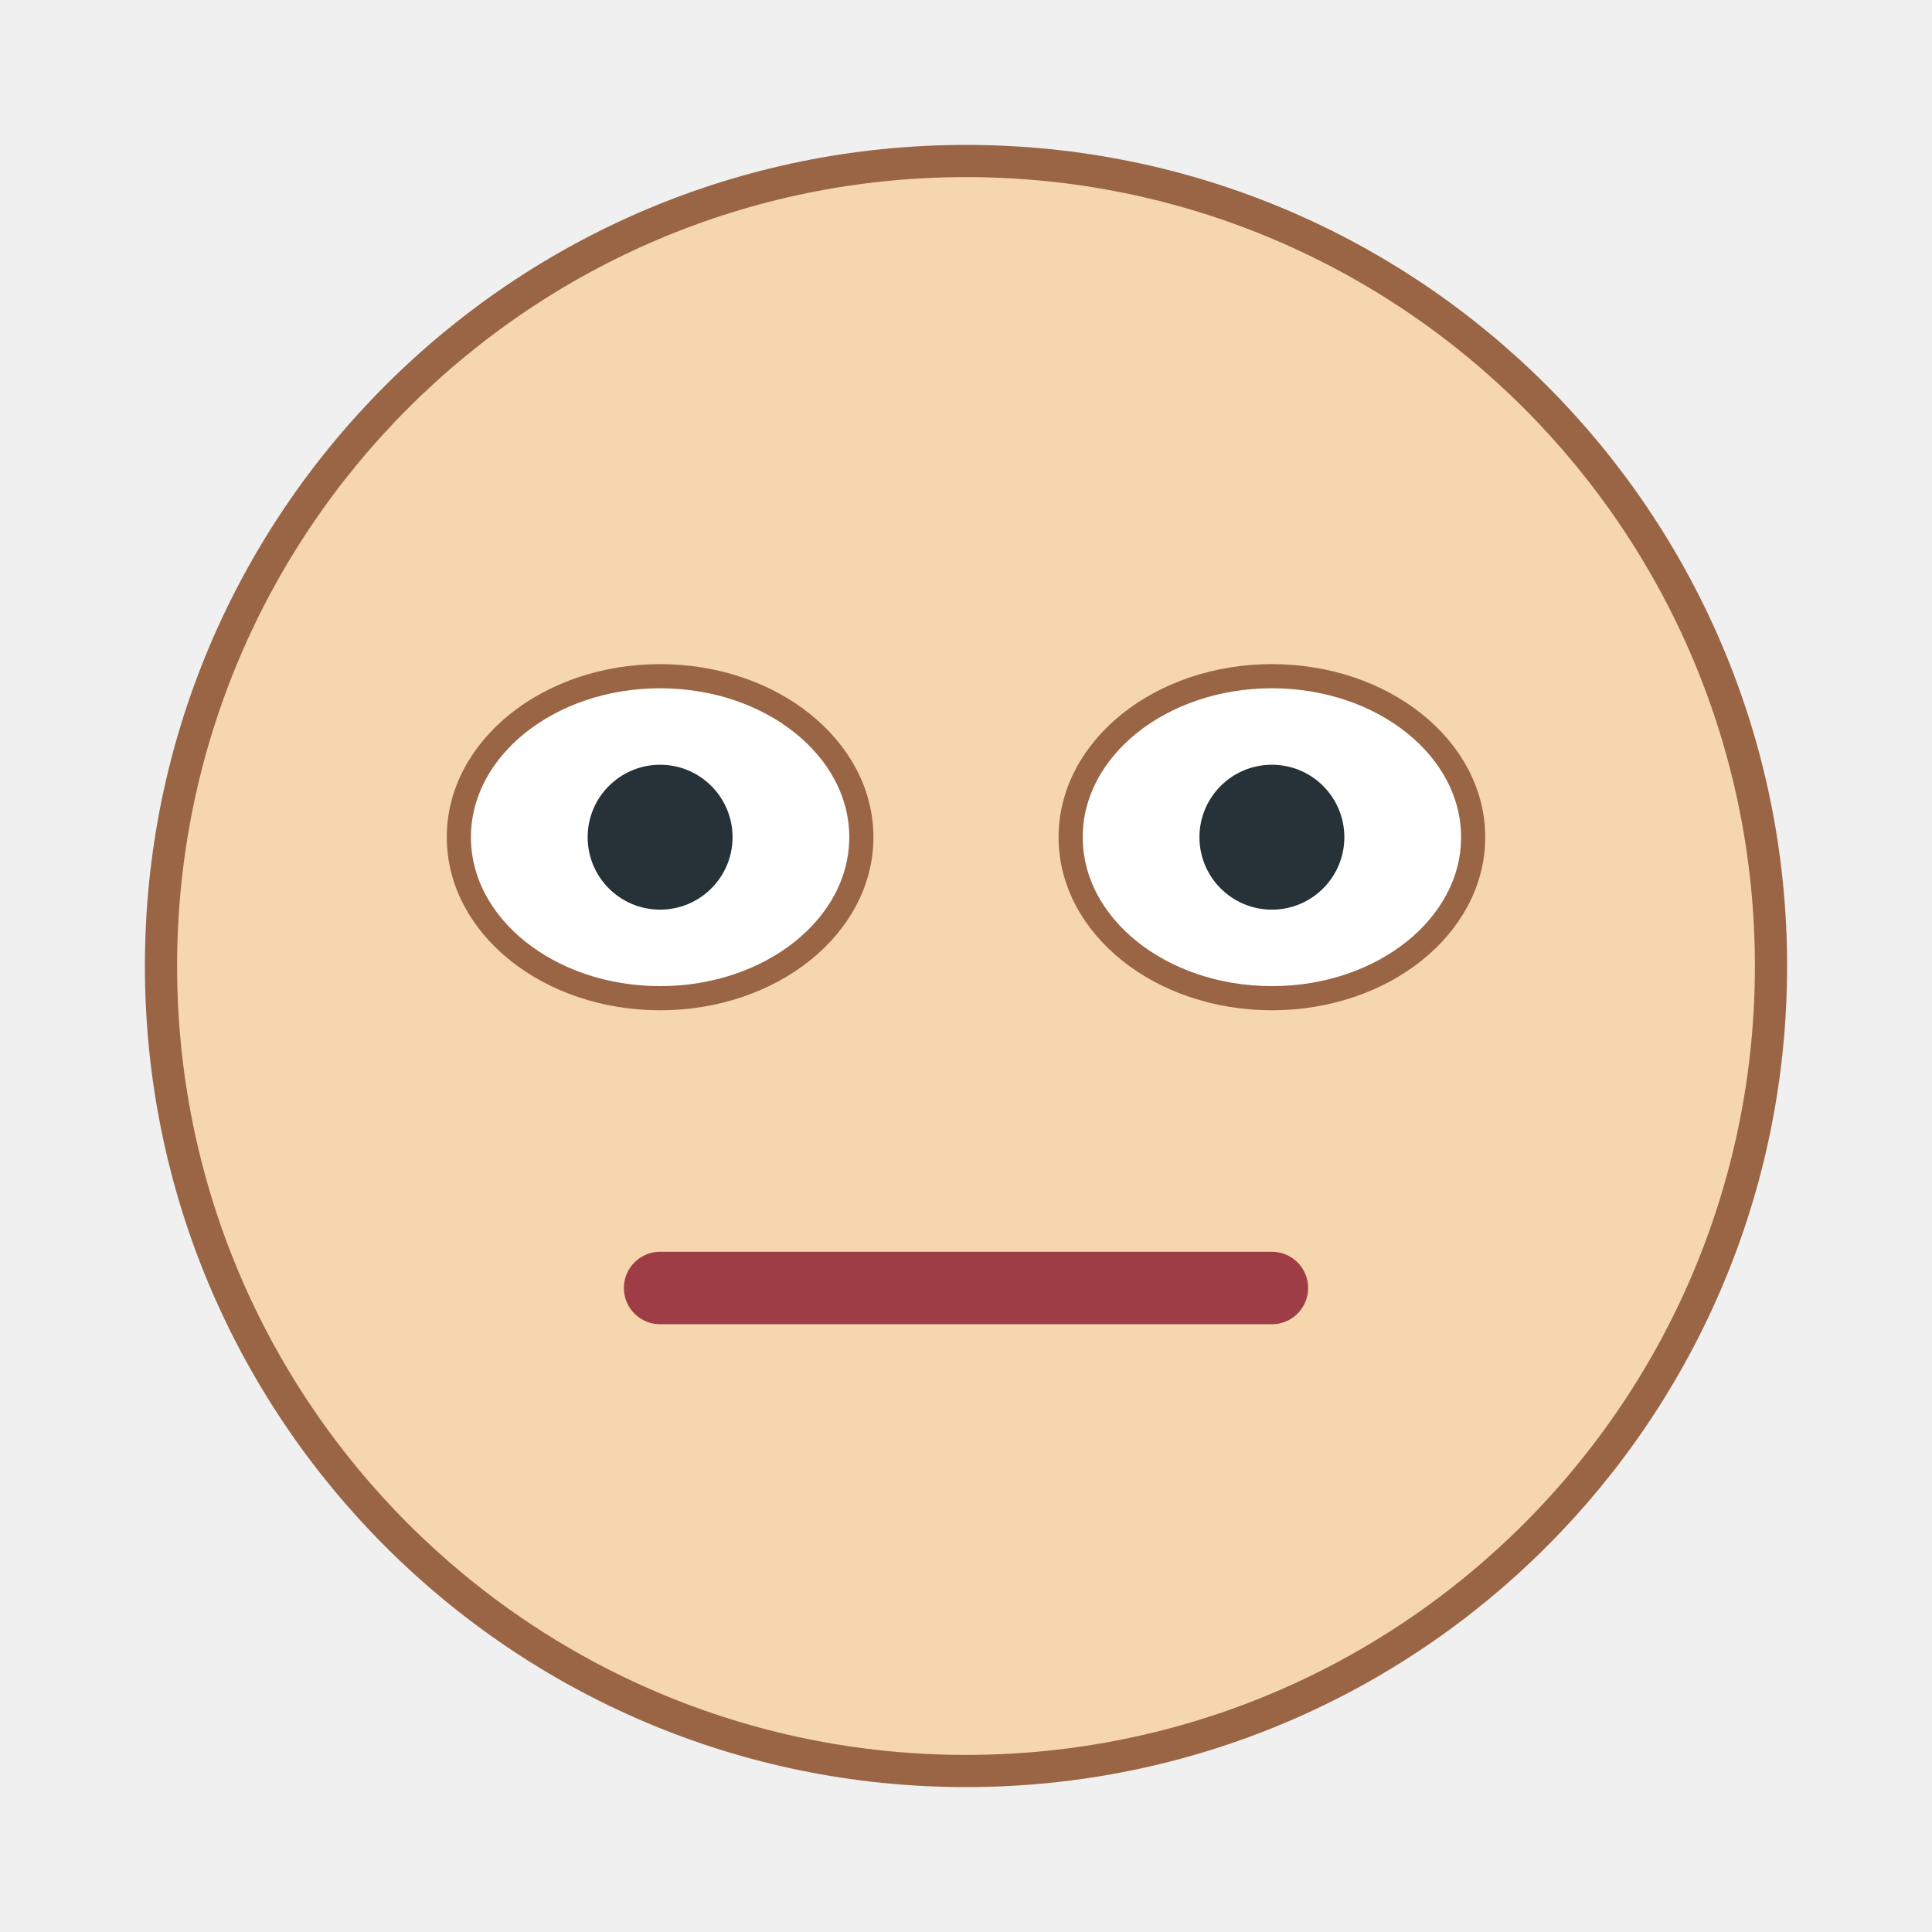
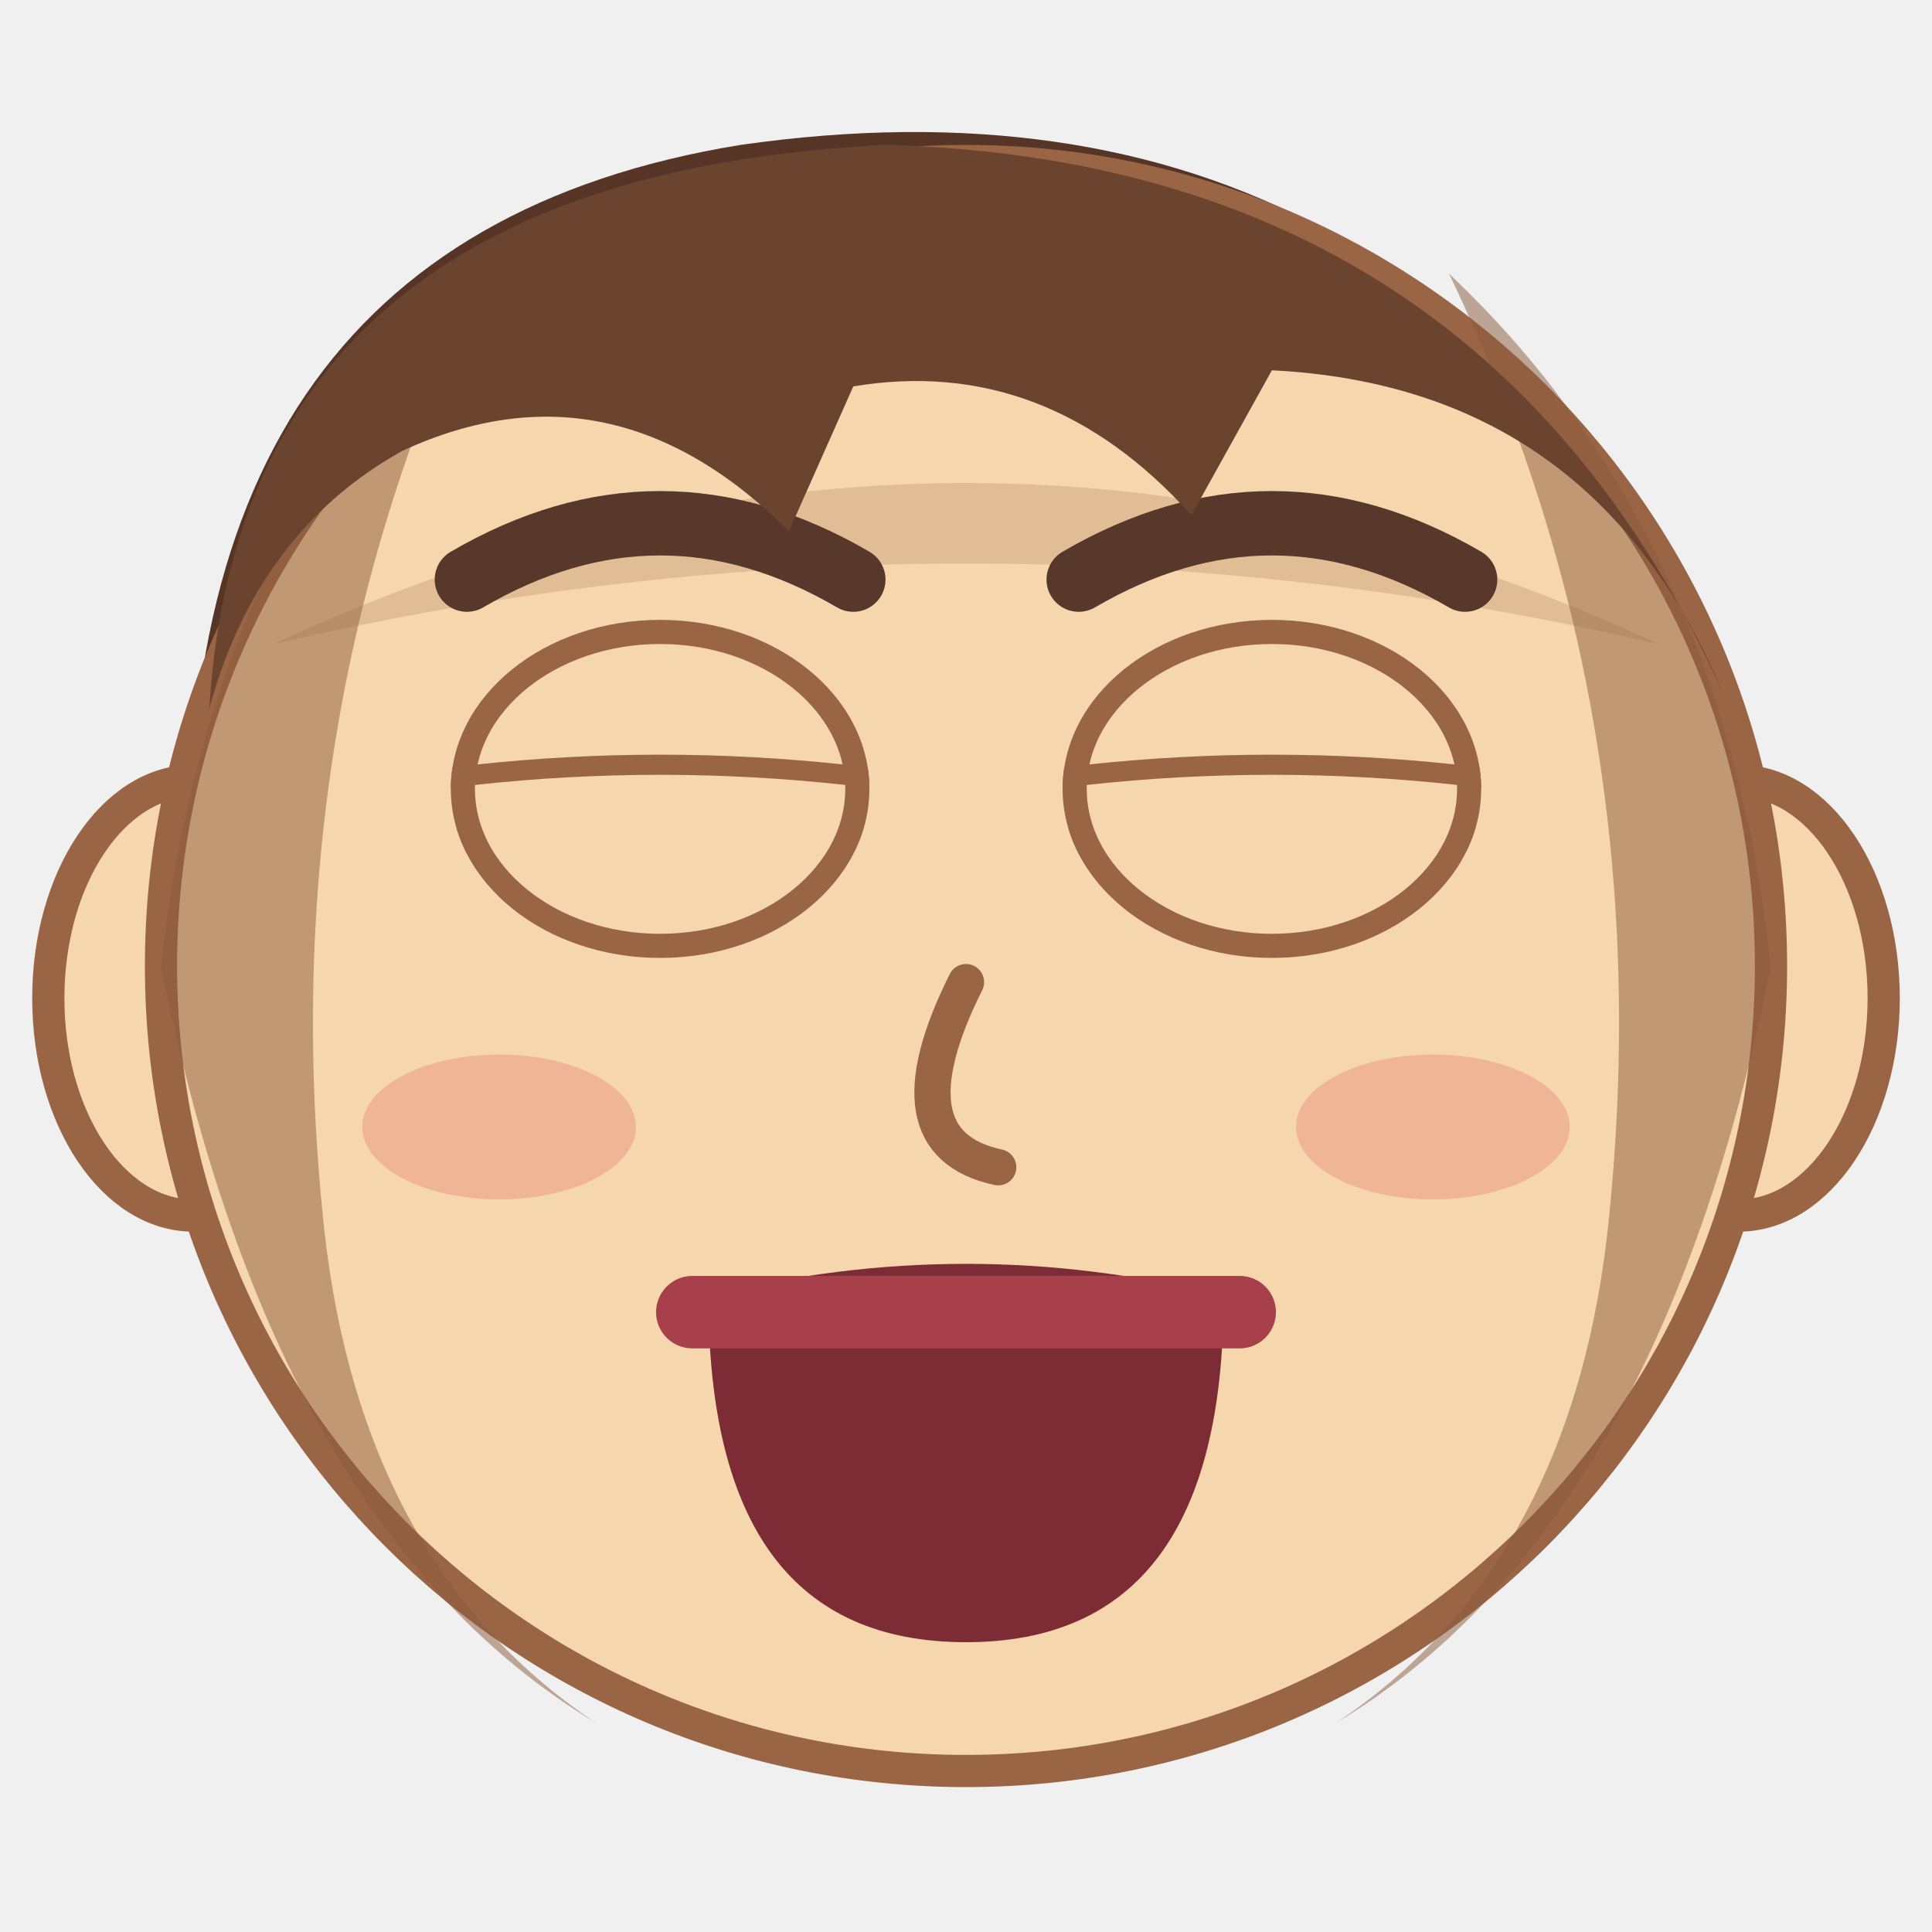
- <svg xmlns="http://www.w3.org/2000/svg" viewBox="0 0 240 240" role="img" aria-label="Simplified riggable face">
+ <svg xmlns="http://www.w3.org/2000/svg" viewBox="0 0 240 240" role="img" aria-label="Cartoon mascot face">
+   <defs>
+     <clipPath id="eyeSocketLeft">
+       <ellipse cx="82" cy="98" rx="26" ry="21" id="ellipse-1" />
+     </clipPath>
+     <clipPath id="eyeSocketRight">
+       <ellipse cx="158" cy="98" rx="26" ry="21" id="ellipse-2" />
+     </clipPath>
+   </defs>
  <g id="faceRoot" data-name="Face">
+     <path id="hairBack" data-name="Hair back" d="M24 118 Q18 30 92 18 Q176 6 214 84 Q222 108 216 132 Q206 74 150 58 Q84 44 40 92 Z" fill="#563527" />
+     <ellipse id="earLeft" data-name="Left ear" cx="24" cy="124" rx="18" ry="27" fill="#f6d6ad" stroke="#9a6544" stroke-width="4" />
+     <ellipse id="earRight" data-name="Right ear" cx="216" cy="124" rx="18" ry="27" fill="#f6d6ad" stroke="#9a6544" stroke-width="4" />
+     <ellipse id="chin" data-name="Chin" cx="120" cy="142" rx="92" ry="76" fill="#f6d6ad" stroke="#9a6544" stroke-width="4" />
    <circle id="head" data-name="Head shape" cx="120" cy="120" r="100" fill="#f6d6ad" stroke="#9a6544" stroke-width="4" />
-     <g id="eyes" data-name="Eyes">
-       <g id="eyeLeftGroup" data-name="Left eye group">
-         <ellipse id="eyeLeft" data-name="Left eye" cx="82" cy="104" rx="25" ry="20" fill="#ffffff" stroke="#9a6544" stroke-width="3" />
-         <circle id="pupilLeft" data-name="Left pupil" cx="82" cy="104" r="9" fill="#263238" />
-       </g>
-       <g id="eyeRightGroup" data-name="Right eye group">
-         <ellipse id="eyeRight" data-name="Right eye" cx="158" cy="104" rx="25" ry="20" fill="#ffffff" stroke="#9a6544" stroke-width="3" />
-         <circle id="pupilRight" data-name="Right pupil" cx="158" cy="104" r="9" fill="#263238" />
-       </g>
+     <path id="shadeLeft" data-name="Left cheek shade" d="M20 120 Q26 66 60 34 Q34 88 40 150 Q44 194 74 214 Q34 190 20 120 Z" fill="#8a5a3c" opacity=".5" />
+     <path id="shadeRight" data-name="Right cheek shade" d="M220 120 Q214 66 180 34 Q206 88 200 150 Q196 194 166 214 Q206 190 220 120 Z" fill="#8a5a3c" opacity=".5" />
+     <path id="browShade" data-name="Forehead shade" d="M34 80 Q120 40 206 80 Q120 60 34 80 Z" fill="#8a5a3c" opacity=".2" />
+     <ellipse id="blushLeft" data-name="Left blush" cx="62" cy="140" rx="17" ry="9" fill="#e88f79" opacity=".45" />
+     <ellipse id="blushRight" data-name="Right blush" cx="178" cy="140" rx="17" ry="9" fill="#e88f79" opacity=".45" />
+     <path id="mouthInner" data-name="Open mouth" d="M88 161 Q120 153 152 161 Q152 204 120 204 Q88 204 88 161 Z" fill="#7d2b34" />
+     <path id="mouth" data-name="Mouth" d="M86 163 Q120 163 154 163" fill="none" stroke="#a8404b" stroke-width="9" stroke-linecap="round" />
+     <g id="eyeLeft" data-name="Left eye" clip-path="url(#eyeSocketLeft)">
+       <ellipse id="eyeWhiteLeft" data-name="Left eye white" cx="82" cy="98" rx="26" ry="21" fill="#ffffff" />
+       <circle id="pupilLeft" data-name="Left pupil" cx="82" cy="98" r="10" fill="#263238" />
+       <circle id="glintLeft" data-name="Left eye glint" cx="78" cy="93" r="3.4" fill="#ffffff" opacity=".9" />
+       <path id="lidUpperLeft" data-name="Left upper eyelid" d="M36 50 h92 v50 q-46 12 -92 0 Z" fill="#f6d6ad" stroke="#9a6544" stroke-width="3" />
+       <path id="lidLowerLeft" data-name="Left lower eyelid" d="M36 146 h92 v-46 q-46 -10 -92 0 Z" fill="#f6d6ad" stroke="#9a6544" stroke-width="2.5" />
+       <ellipse id="rimLeft" data-name="Left eye outline" cx="82" cy="98" rx="26" ry="21" fill="none" stroke="#9a6544" stroke-width="6" />
    </g>
-     <path id="mouth" data-name="Mouth" d="M82 160 Q120 160 158 160" fill="none" stroke="#9f3d46" stroke-width="9" stroke-linecap="round" />
+     <g id="eyeRight" data-name="Right eye" clip-path="url(#eyeSocketRight)">
+       <ellipse id="eyeWhiteRight" data-name="Right eye white" cx="158" cy="98" rx="26" ry="21" fill="#ffffff" />
+       <circle id="pupilRight" data-name="Right pupil" cx="158" cy="98" r="10" fill="#263238" />
+       <circle id="glintRight" data-name="Right eye glint" cx="154" cy="93" r="3.4" fill="#ffffff" opacity=".9" />
+       <path id="lidUpperRight" data-name="Right upper eyelid" d="M112 50 h92 v50 q-46 12 -92 0 Z" fill="#f6d6ad" stroke="#9a6544" stroke-width="3" />
+       <path id="lidLowerRight" data-name="Right lower eyelid" d="M112 146 h92 v-46 q-46 -10 -92 0 Z" fill="#f6d6ad" stroke="#9a6544" stroke-width="2.5" />
+       <ellipse id="rimRight" data-name="Right eye outline" cx="158" cy="98" rx="26" ry="21" fill="none" stroke="#9a6544" stroke-width="6" />
+     </g>
+     <g id="eyebrows" data-name="Eyebrows" fill="none" stroke="#57382b" stroke-width="8" stroke-linecap="round">
+       <path id="browLeft" data-name="Left eyebrow" d="M58 72 Q82 58 106 72" />
+       <path id="browRight" data-name="Right eyebrow" d="M134 72 Q158 58 182 72" />
+     </g>
+     <path id="nose" data-name="Nose" d="M120 122 Q110 142 124 145" fill="none" stroke="#9a6544" stroke-width="4.5" stroke-linecap="round" />
+     <path id="hair" data-name="Hair front" d="M26 88 Q30 22 110 18 Q184 20 214 86 Q198 48 158 46 L148 64 Q130 44 106 48 L98 66 Q76 44 50 56 Q32 66 26 88 Z" fill="#6b4430" />
  </g>
</svg>
